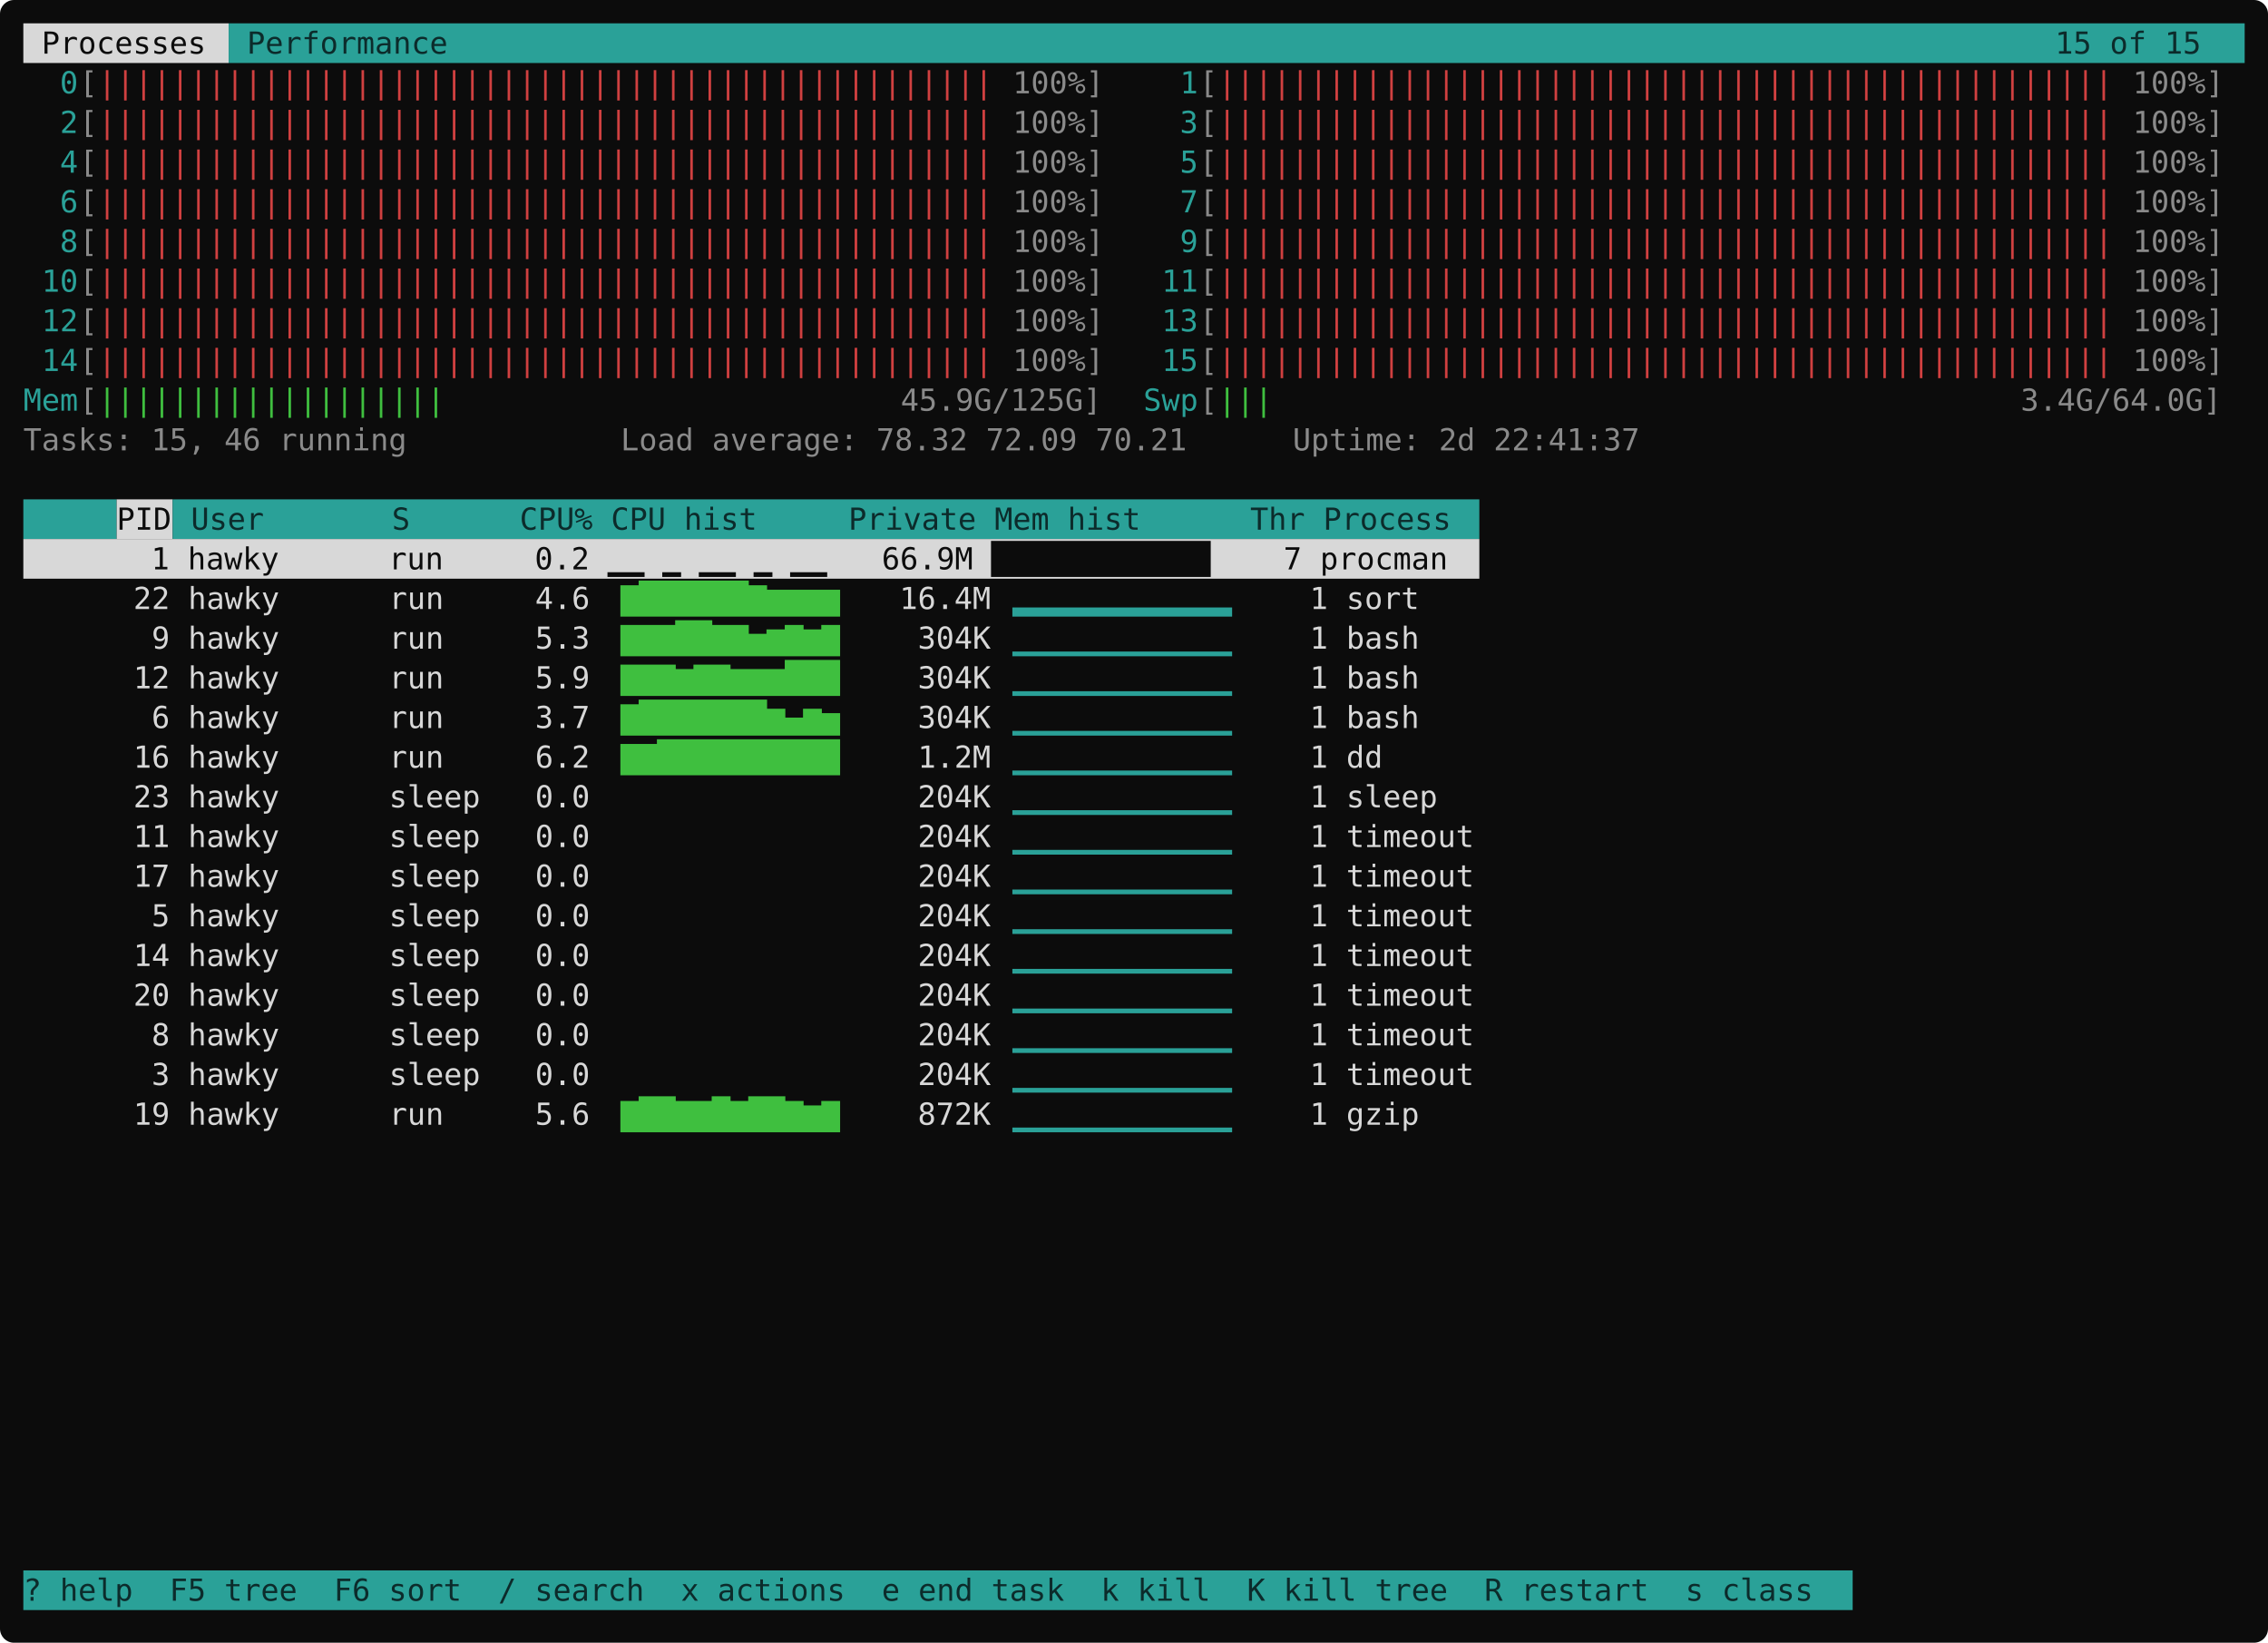
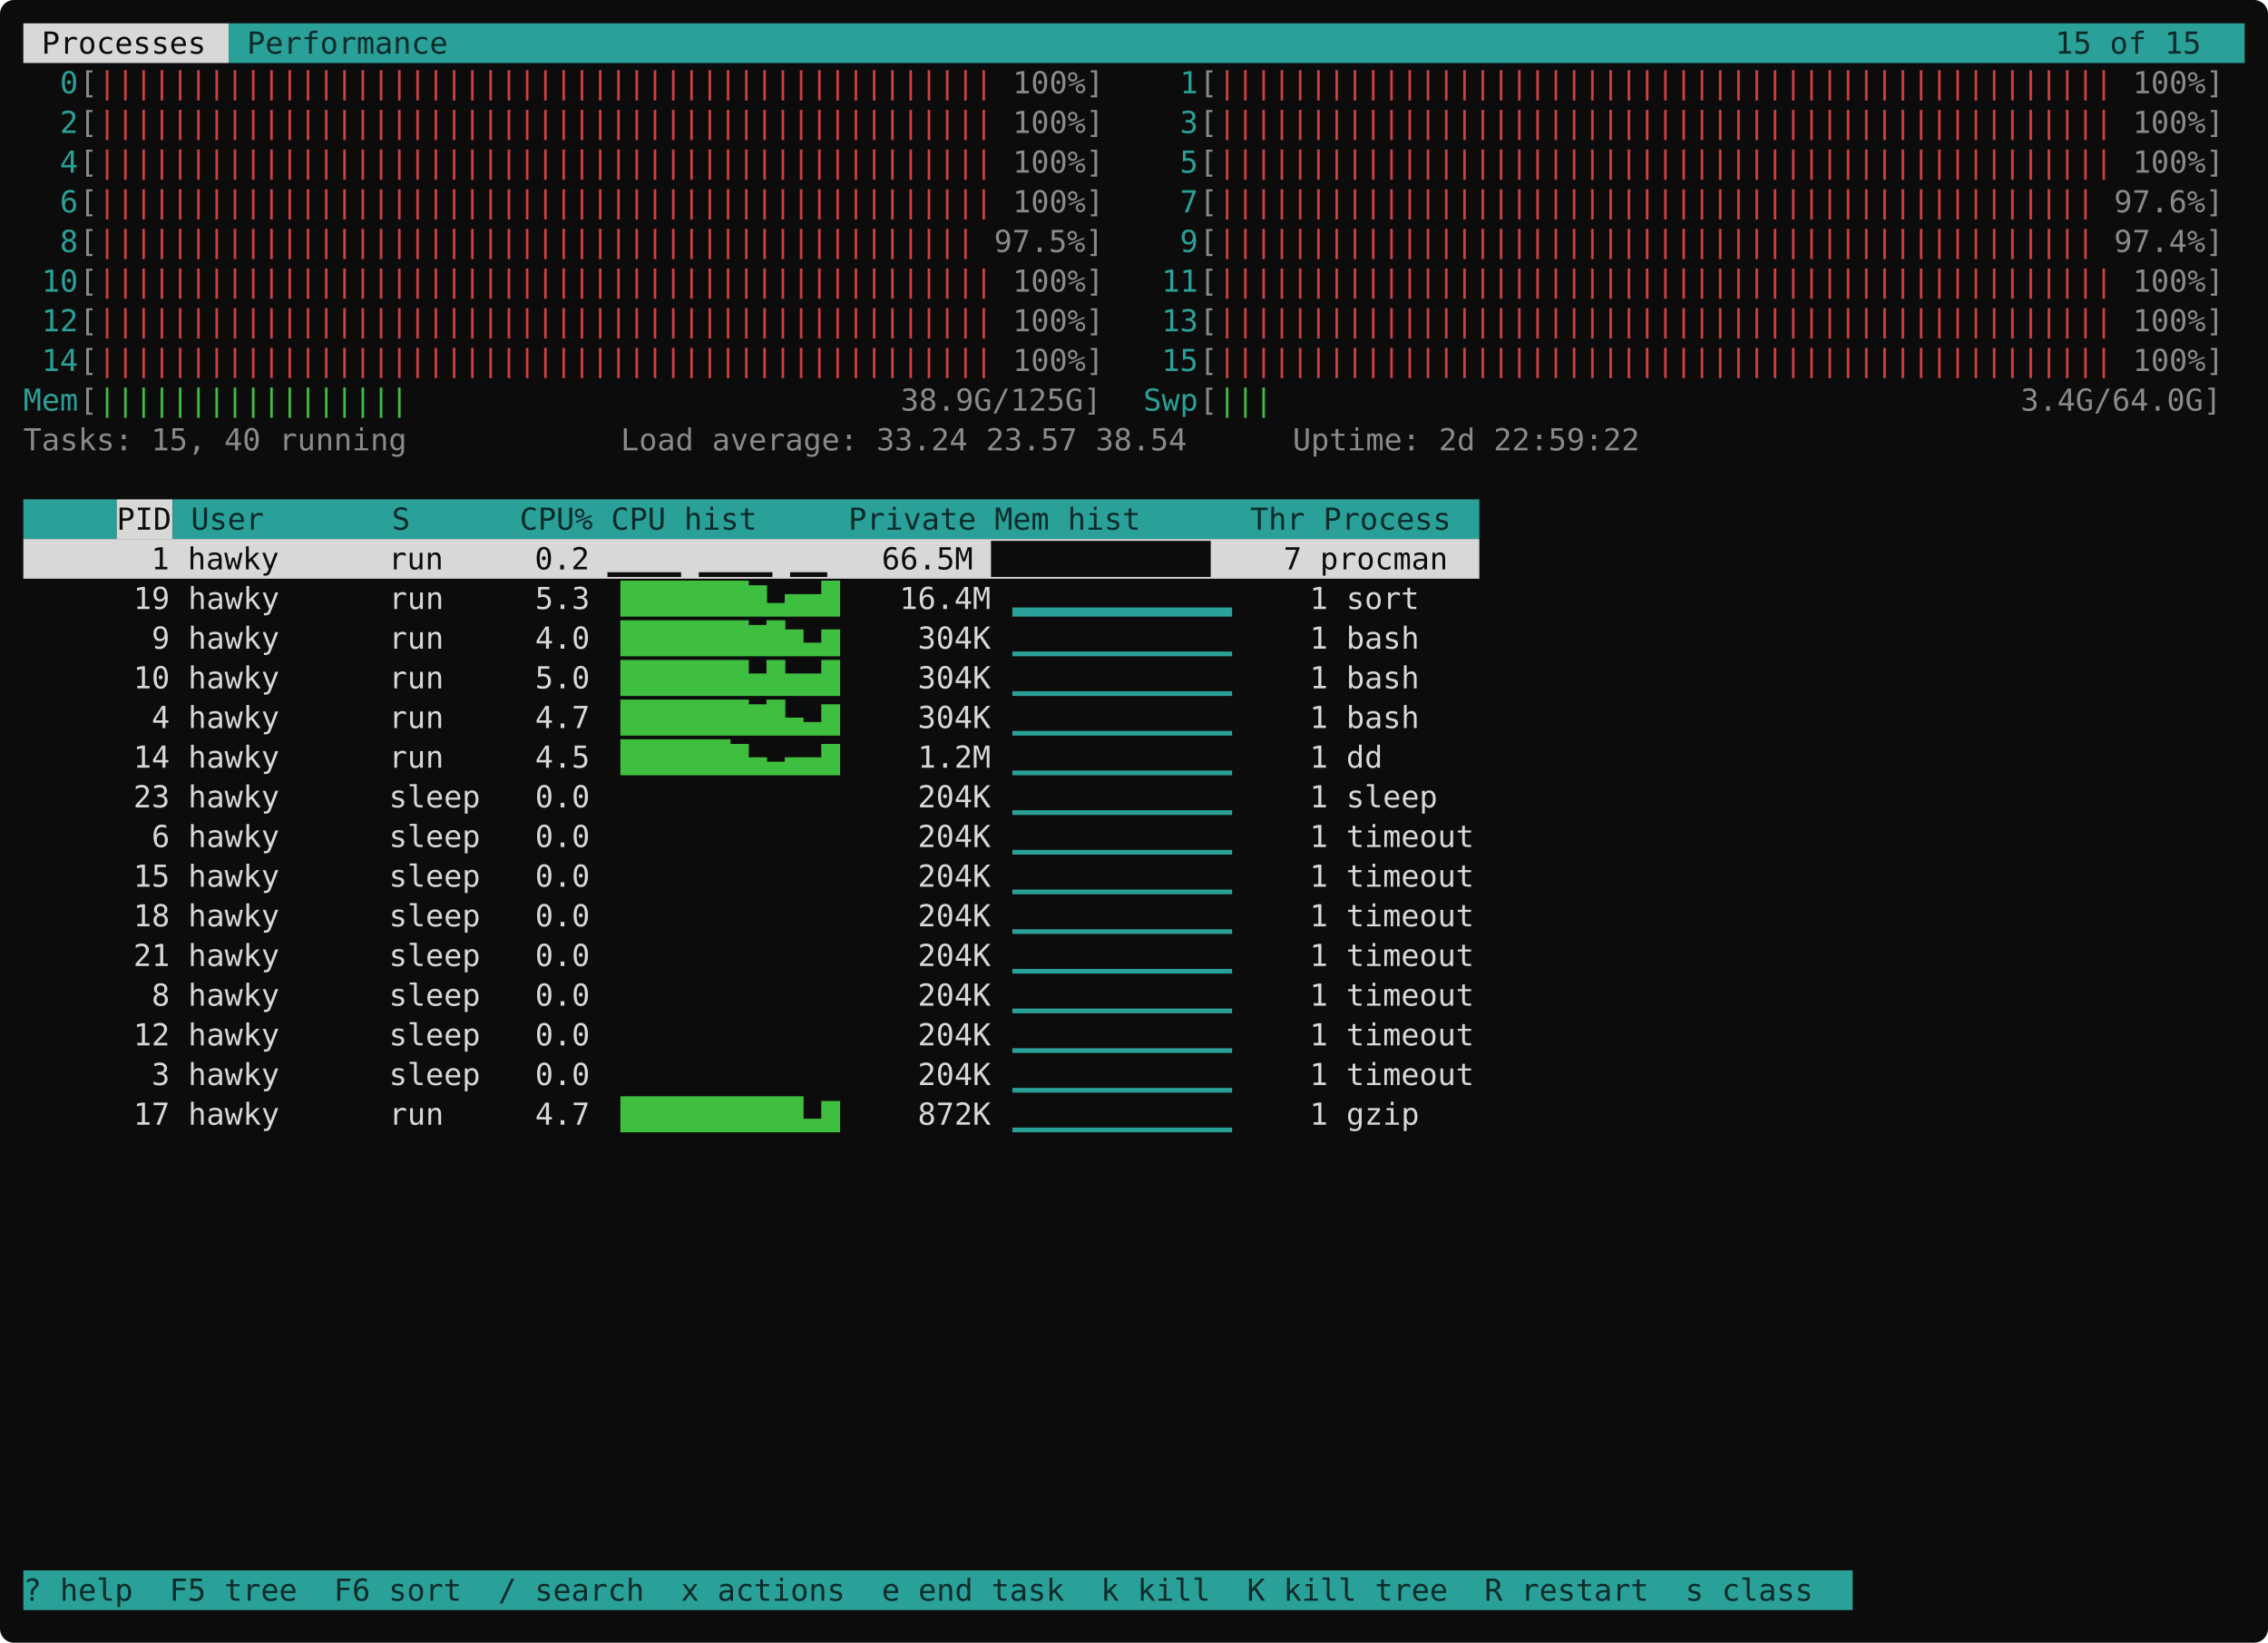
<svg xmlns="http://www.w3.org/2000/svg" width="972" height="704" viewBox="0 0 972 704" role="img" aria-label="procman --tui">
  <rect width="972" height="704" rx="6" fill="#0c0c0c" />
  <g font-family="ui-monospace,SFMono-Regular,Menlo,DejaVu Sans Mono,Consolas,monospace" font-size="13" xml:space="preserve">
    <rect x="10" y="10" width="88" height="17" fill="#d8d8d8" />
    <text x="10" y="23" fill="#0c0c0c"> Processes </text>
    <rect x="98" y="10" width="864" height="17" fill="#2aa198" />
    <text x="98" y="23" fill="#0c2b2b"> Performance                                                                                        15 of 15</text>
    <text x="10" y="40" fill="#2aa198">  0</text>
    <text x="34" y="40" fill="#8a8a8a">[</text>
    <text x="42" y="40" fill="#d04040">|||||||||||||||||||||||||||||||||||||||||||||||||</text>
    <text x="434" y="40" fill="#8a8a8a">100%]</text>
    <text x="474" y="40" fill="#d8d8d8">  </text>
    <text x="490" y="40" fill="#2aa198">  1</text>
    <text x="514" y="40" fill="#8a8a8a">[</text>
    <text x="522" y="40" fill="#d04040">|||||||||||||||||||||||||||||||||||||||||||||||||</text>
    <text x="914" y="40" fill="#8a8a8a">100%]</text>
    <text x="10" y="57" fill="#2aa198">  2</text>
    <text x="34" y="57" fill="#8a8a8a">[</text>
    <text x="42" y="57" fill="#d04040">|||||||||||||||||||||||||||||||||||||||||||||||||</text>
    <text x="434" y="57" fill="#8a8a8a">100%]</text>
    <text x="474" y="57" fill="#d8d8d8">  </text>
    <text x="490" y="57" fill="#2aa198">  3</text>
    <text x="514" y="57" fill="#8a8a8a">[</text>
    <text x="522" y="57" fill="#d04040">|||||||||||||||||||||||||||||||||||||||||||||||||</text>
    <text x="914" y="57" fill="#8a8a8a">100%]</text>
    <text x="10" y="74" fill="#2aa198">  4</text>
    <text x="34" y="74" fill="#8a8a8a">[</text>
    <text x="42" y="74" fill="#d04040">|||||||||||||||||||||||||||||||||||||||||||||||||</text>
    <text x="434" y="74" fill="#8a8a8a">100%]</text>
    <text x="474" y="74" fill="#d8d8d8">  </text>
    <text x="490" y="74" fill="#2aa198">  5</text>
    <text x="514" y="74" fill="#8a8a8a">[</text>
    <text x="522" y="74" fill="#d04040">|||||||||||||||||||||||||||||||||||||||||||||||||</text>
    <text x="914" y="74" fill="#8a8a8a">100%]</text>
    <text x="10" y="91" fill="#2aa198">  6</text>
    <text x="34" y="91" fill="#8a8a8a">[</text>
    <text x="42" y="91" fill="#d04040">|||||||||||||||||||||||||||||||||||||||||||||||||</text>
    <text x="434" y="91" fill="#8a8a8a">100%]</text>
    <text x="474" y="91" fill="#d8d8d8">  </text>
    <text x="490" y="91" fill="#2aa198">  7</text>
    <text x="514" y="91" fill="#8a8a8a">[</text>
-     <text x="522" y="91" fill="#d04040">|||||||||||||||||||||||||||||||||||||||||||||||||</text>
-     <text x="914" y="91" fill="#8a8a8a">100%]</text>
+     <text x="522" y="91" fill="#d04040">||||||||||||||||||||||||||||||||||||||||||||||||</text>
+     <text x="906" y="91" fill="#8a8a8a">97.6%]</text>
    <text x="10" y="108" fill="#2aa198">  8</text>
    <text x="34" y="108" fill="#8a8a8a">[</text>
-     <text x="42" y="108" fill="#d04040">|||||||||||||||||||||||||||||||||||||||||||||||||</text>
-     <text x="434" y="108" fill="#8a8a8a">100%]</text>
+     <text x="42" y="108" fill="#d04040">||||||||||||||||||||||||||||||||||||||||||||||||</text>
+     <text x="426" y="108" fill="#8a8a8a">97.5%]</text>
    <text x="474" y="108" fill="#d8d8d8">  </text>
    <text x="490" y="108" fill="#2aa198">  9</text>
    <text x="514" y="108" fill="#8a8a8a">[</text>
-     <text x="522" y="108" fill="#d04040">|||||||||||||||||||||||||||||||||||||||||||||||||</text>
-     <text x="914" y="108" fill="#8a8a8a">100%]</text>
+     <text x="522" y="108" fill="#d04040">||||||||||||||||||||||||||||||||||||||||||||||||</text>
+     <text x="906" y="108" fill="#8a8a8a">97.4%]</text>
    <text x="10" y="125" fill="#2aa198"> 10</text>
    <text x="34" y="125" fill="#8a8a8a">[</text>
    <text x="42" y="125" fill="#d04040">|||||||||||||||||||||||||||||||||||||||||||||||||</text>
    <text x="434" y="125" fill="#8a8a8a">100%]</text>
    <text x="474" y="125" fill="#d8d8d8">  </text>
    <text x="490" y="125" fill="#2aa198"> 11</text>
    <text x="514" y="125" fill="#8a8a8a">[</text>
    <text x="522" y="125" fill="#d04040">|||||||||||||||||||||||||||||||||||||||||||||||||</text>
    <text x="914" y="125" fill="#8a8a8a">100%]</text>
    <text x="10" y="142" fill="#2aa198"> 12</text>
    <text x="34" y="142" fill="#8a8a8a">[</text>
    <text x="42" y="142" fill="#d04040">|||||||||||||||||||||||||||||||||||||||||||||||||</text>
    <text x="434" y="142" fill="#8a8a8a">100%]</text>
    <text x="474" y="142" fill="#d8d8d8">  </text>
    <text x="490" y="142" fill="#2aa198"> 13</text>
    <text x="514" y="142" fill="#8a8a8a">[</text>
    <text x="522" y="142" fill="#d04040">|||||||||||||||||||||||||||||||||||||||||||||||||</text>
    <text x="914" y="142" fill="#8a8a8a">100%]</text>
    <text x="10" y="159" fill="#2aa198"> 14</text>
    <text x="34" y="159" fill="#8a8a8a">[</text>
    <text x="42" y="159" fill="#d04040">|||||||||||||||||||||||||||||||||||||||||||||||||</text>
    <text x="434" y="159" fill="#8a8a8a">100%]</text>
    <text x="474" y="159" fill="#d8d8d8">  </text>
    <text x="490" y="159" fill="#2aa198"> 15</text>
    <text x="514" y="159" fill="#8a8a8a">[</text>
    <text x="522" y="159" fill="#d04040">|||||||||||||||||||||||||||||||||||||||||||||||||</text>
    <text x="914" y="159" fill="#8a8a8a">100%]</text>
    <text x="10" y="176" fill="#2aa198">Mem</text>
    <text x="34" y="176" fill="#8a8a8a">[</text>
-     <text x="42" y="176" fill="#3fbf3f">|||||||||||||||||||</text>
-     <text x="194" y="176" fill="#d8d8d8">                        </text>
-     <text x="386" y="176" fill="#8a8a8a">45.9G/125G]</text>
+     <text x="42" y="176" fill="#3fbf3f">|||||||||||||||||</text>
+     <text x="178" y="176" fill="#d8d8d8">                          </text>
+     <text x="386" y="176" fill="#8a8a8a">38.9G/125G]</text>
    <text x="474" y="176" fill="#d8d8d8">  </text>
    <text x="490" y="176" fill="#2aa198">Swp</text>
    <text x="514" y="176" fill="#8a8a8a">[</text>
    <text x="522" y="176" fill="#3fbf3f">|||</text>
    <text x="546" y="176" fill="#d8d8d8">                                        </text>
    <text x="866" y="176" fill="#8a8a8a">3.4G/64.0G]</text>
-     <text x="10" y="193" fill="#8a8a8a">Tasks: 15, 46 running</text>
+     <text x="10" y="193" fill="#8a8a8a">Tasks: 15, 40 running</text>
    <text x="178" y="193" fill="#d8d8d8">           </text>
-     <text x="266" y="193" fill="#8a8a8a">Load average: 78.32 72.09 70.21</text>
+     <text x="266" y="193" fill="#8a8a8a">Load average: 33.24 23.57 38.54</text>
    <text x="514" y="193" fill="#d8d8d8">     </text>
-     <text x="554" y="193" fill="#8a8a8a">Uptime: 2d 22:41:37</text>
+     <text x="554" y="193" fill="#8a8a8a">Uptime: 2d 22:59:22</text>
    <rect x="10" y="214" width="40" height="17" fill="#2aa198" />
    <text x="10" y="227" fill="#0c2b2b">     </text>
    <rect x="50" y="214" width="24" height="17" fill="#d8d8d8" />
    <text x="50" y="227" fill="#0c0c0c">PID</text>
    <rect x="74" y="214" width="560" height="17" fill="#2aa198" />
    <text x="74" y="227" fill="#0c2b2b"> User       S      CPU% CPU hist     Private Mem hist      Thr Process</text>
    <rect x="10" y="231" width="624" height="17" fill="#d8d8d8" />
-     <text x="10" y="244" fill="#0c0c0c">       1 hawky      run     0.2 ▁▁ ▁ ▁▁ ▁ ▁▁   66.9M ████████████    7 procman</text>
+     <text x="10" y="244" fill="#0c0c0c">       1 hawky      run     0.2 ▁▁▁▁ ▁▁▁▁ ▁▁   66.5M ████████████    7 procman</text>
    <text x="10" y="261" fill="#eba03c"> </text>
-     <text x="18" y="261" fill="#d8d8d8">     22 hawky      run     4.6 </text>
-     <text x="266" y="261" fill="#3fbf3f">▇██████▇▆▆▆▆</text>
+     <text x="18" y="261" fill="#d8d8d8">     19 hawky      run     5.3 </text>
+     <text x="266" y="261" fill="#3fbf3f">███████▇▃▅▅█</text>
    <text x="362" y="261" fill="#d8d8d8">   16.4M </text>
    <text x="434" y="261" fill="#2aa198">▂▂▂▂▂▂▂▂▂▂▂▂</text>
    <text x="530" y="261" fill="#d8d8d8">    1 sort</text>
    <text x="10" y="278" fill="#eba03c"> </text>
-     <text x="18" y="278" fill="#d8d8d8">      9 hawky      run     5.3 </text>
-     <text x="266" y="278" fill="#3fbf3f">▇▇▇██▇▇▅▆▇▆▇</text>
+     <text x="18" y="278" fill="#d8d8d8">      9 hawky      run     4.0 </text>
+     <text x="266" y="278" fill="#3fbf3f">███████▇█▆▃▆</text>
    <text x="362" y="278" fill="#d8d8d8">    304K </text>
    <text x="434" y="278" fill="#2aa198">▁▁▁▁▁▁▁▁▁▁▁▁</text>
    <text x="530" y="278" fill="#d8d8d8">    1 bash</text>
    <text x="10" y="295" fill="#eba03c"> </text>
-     <text x="18" y="295" fill="#d8d8d8">     12 hawky      run     5.9 </text>
-     <text x="266" y="295" fill="#3fbf3f">▇▇▇▆▇▇▆▆▆███</text>
+     <text x="18" y="295" fill="#d8d8d8">     10 hawky      run     5.0 </text>
+     <text x="266" y="295" fill="#3fbf3f">███████▅█▅▅█</text>
    <text x="362" y="295" fill="#d8d8d8">    304K </text>
    <text x="434" y="295" fill="#2aa198">▁▁▁▁▁▁▁▁▁▁▁▁</text>
    <text x="530" y="295" fill="#d8d8d8">    1 bash</text>
    <text x="10" y="312" fill="#eba03c"> </text>
-     <text x="18" y="312" fill="#d8d8d8">      6 hawky      run     3.7 </text>
-     <text x="266" y="312" fill="#3fbf3f">▇███████▆▄▆▅</text>
+     <text x="18" y="312" fill="#d8d8d8">      4 hawky      run     4.7 </text>
+     <text x="266" y="312" fill="#3fbf3f">███████▇█▄▃▇</text>
    <text x="362" y="312" fill="#d8d8d8">    304K </text>
    <text x="434" y="312" fill="#2aa198">▁▁▁▁▁▁▁▁▁▁▁▁</text>
    <text x="530" y="312" fill="#d8d8d8">    1 bash</text>
    <text x="10" y="329" fill="#eba03c"> </text>
-     <text x="18" y="329" fill="#d8d8d8">     16 hawky      run     6.2 </text>
-     <text x="266" y="329" fill="#3fbf3f">▇▇██████████</text>
+     <text x="18" y="329" fill="#d8d8d8">     14 hawky      run     4.5 </text>
+     <text x="266" y="329" fill="#3fbf3f">██████▇▄▃▄▄▇</text>
    <text x="362" y="329" fill="#d8d8d8">    1.2M </text>
    <text x="434" y="329" fill="#2aa198">▁▁▁▁▁▁▁▁▁▁▁▁</text>
    <text x="530" y="329" fill="#d8d8d8">    1 dd</text>
    <text x="10" y="346" fill="#eba03c"> </text>
    <text x="18" y="346" fill="#d8d8d8">     23 hawky      sleep   0.0 </text>
    <text x="266" y="346" fill="#3fbf3f">            </text>
    <text x="362" y="346" fill="#d8d8d8">    204K </text>
    <text x="434" y="346" fill="#2aa198">▁▁▁▁▁▁▁▁▁▁▁▁</text>
    <text x="530" y="346" fill="#d8d8d8">    1 sleep</text>
    <text x="10" y="363" fill="#eba03c"> </text>
-     <text x="18" y="363" fill="#d8d8d8">     11 hawky      sleep   0.0 </text>
+     <text x="18" y="363" fill="#d8d8d8">      6 hawky      sleep   0.0 </text>
    <text x="266" y="363" fill="#3fbf3f">            </text>
    <text x="362" y="363" fill="#d8d8d8">    204K </text>
    <text x="434" y="363" fill="#2aa198">▁▁▁▁▁▁▁▁▁▁▁▁</text>
    <text x="530" y="363" fill="#d8d8d8">    1 timeout</text>
    <text x="10" y="380" fill="#eba03c"> </text>
-     <text x="18" y="380" fill="#d8d8d8">     17 hawky      sleep   0.0 </text>
+     <text x="18" y="380" fill="#d8d8d8">     15 hawky      sleep   0.0 </text>
    <text x="266" y="380" fill="#3fbf3f">            </text>
    <text x="362" y="380" fill="#d8d8d8">    204K </text>
    <text x="434" y="380" fill="#2aa198">▁▁▁▁▁▁▁▁▁▁▁▁</text>
    <text x="530" y="380" fill="#d8d8d8">    1 timeout</text>
    <text x="10" y="397" fill="#eba03c"> </text>
-     <text x="18" y="397" fill="#d8d8d8">      5 hawky      sleep   0.0 </text>
+     <text x="18" y="397" fill="#d8d8d8">     18 hawky      sleep   0.0 </text>
    <text x="266" y="397" fill="#3fbf3f">            </text>
    <text x="362" y="397" fill="#d8d8d8">    204K </text>
    <text x="434" y="397" fill="#2aa198">▁▁▁▁▁▁▁▁▁▁▁▁</text>
    <text x="530" y="397" fill="#d8d8d8">    1 timeout</text>
    <text x="10" y="414" fill="#eba03c"> </text>
-     <text x="18" y="414" fill="#d8d8d8">     14 hawky      sleep   0.0 </text>
+     <text x="18" y="414" fill="#d8d8d8">     21 hawky      sleep   0.0 </text>
    <text x="266" y="414" fill="#3fbf3f">            </text>
    <text x="362" y="414" fill="#d8d8d8">    204K </text>
    <text x="434" y="414" fill="#2aa198">▁▁▁▁▁▁▁▁▁▁▁▁</text>
    <text x="530" y="414" fill="#d8d8d8">    1 timeout</text>
    <text x="10" y="431" fill="#eba03c"> </text>
-     <text x="18" y="431" fill="#d8d8d8">     20 hawky      sleep   0.0 </text>
+     <text x="18" y="431" fill="#d8d8d8">      8 hawky      sleep   0.0 </text>
    <text x="266" y="431" fill="#3fbf3f">            </text>
    <text x="362" y="431" fill="#d8d8d8">    204K </text>
    <text x="434" y="431" fill="#2aa198">▁▁▁▁▁▁▁▁▁▁▁▁</text>
    <text x="530" y="431" fill="#d8d8d8">    1 timeout</text>
    <text x="10" y="448" fill="#eba03c"> </text>
-     <text x="18" y="448" fill="#d8d8d8">      8 hawky      sleep   0.0 </text>
+     <text x="18" y="448" fill="#d8d8d8">     12 hawky      sleep   0.0 </text>
    <text x="266" y="448" fill="#3fbf3f">            </text>
    <text x="362" y="448" fill="#d8d8d8">    204K </text>
    <text x="434" y="448" fill="#2aa198">▁▁▁▁▁▁▁▁▁▁▁▁</text>
    <text x="530" y="448" fill="#d8d8d8">    1 timeout</text>
    <text x="10" y="465" fill="#eba03c"> </text>
    <text x="18" y="465" fill="#d8d8d8">      3 hawky      sleep   0.0 </text>
    <text x="266" y="465" fill="#3fbf3f">            </text>
    <text x="362" y="465" fill="#d8d8d8">    204K </text>
    <text x="434" y="465" fill="#2aa198">▁▁▁▁▁▁▁▁▁▁▁▁</text>
    <text x="530" y="465" fill="#d8d8d8">    1 timeout</text>
    <text x="10" y="482" fill="#eba03c"> </text>
-     <text x="18" y="482" fill="#d8d8d8">     19 hawky      run     5.6 </text>
-     <text x="266" y="482" fill="#3fbf3f">▇██▇▇█▇██▇▆▇</text>
+     <text x="18" y="482" fill="#d8d8d8">     17 hawky      run     4.7 </text>
+     <text x="266" y="482" fill="#3fbf3f">██████████▃▇</text>
    <text x="362" y="482" fill="#d8d8d8">    872K </text>
    <text x="434" y="482" fill="#2aa198">▁▁▁▁▁▁▁▁▁▁▁▁</text>
    <text x="530" y="482" fill="#d8d8d8">    1 gzip</text>
    <rect x="10" y="673" width="784" height="17" fill="#2aa198" />
    <text x="10" y="686" fill="#0c2b2b">? help  F5 tree  F6 sort  / search  x actions  e end task  k kill  K kill tree  R restart  s class</text>
  </g>
</svg>
